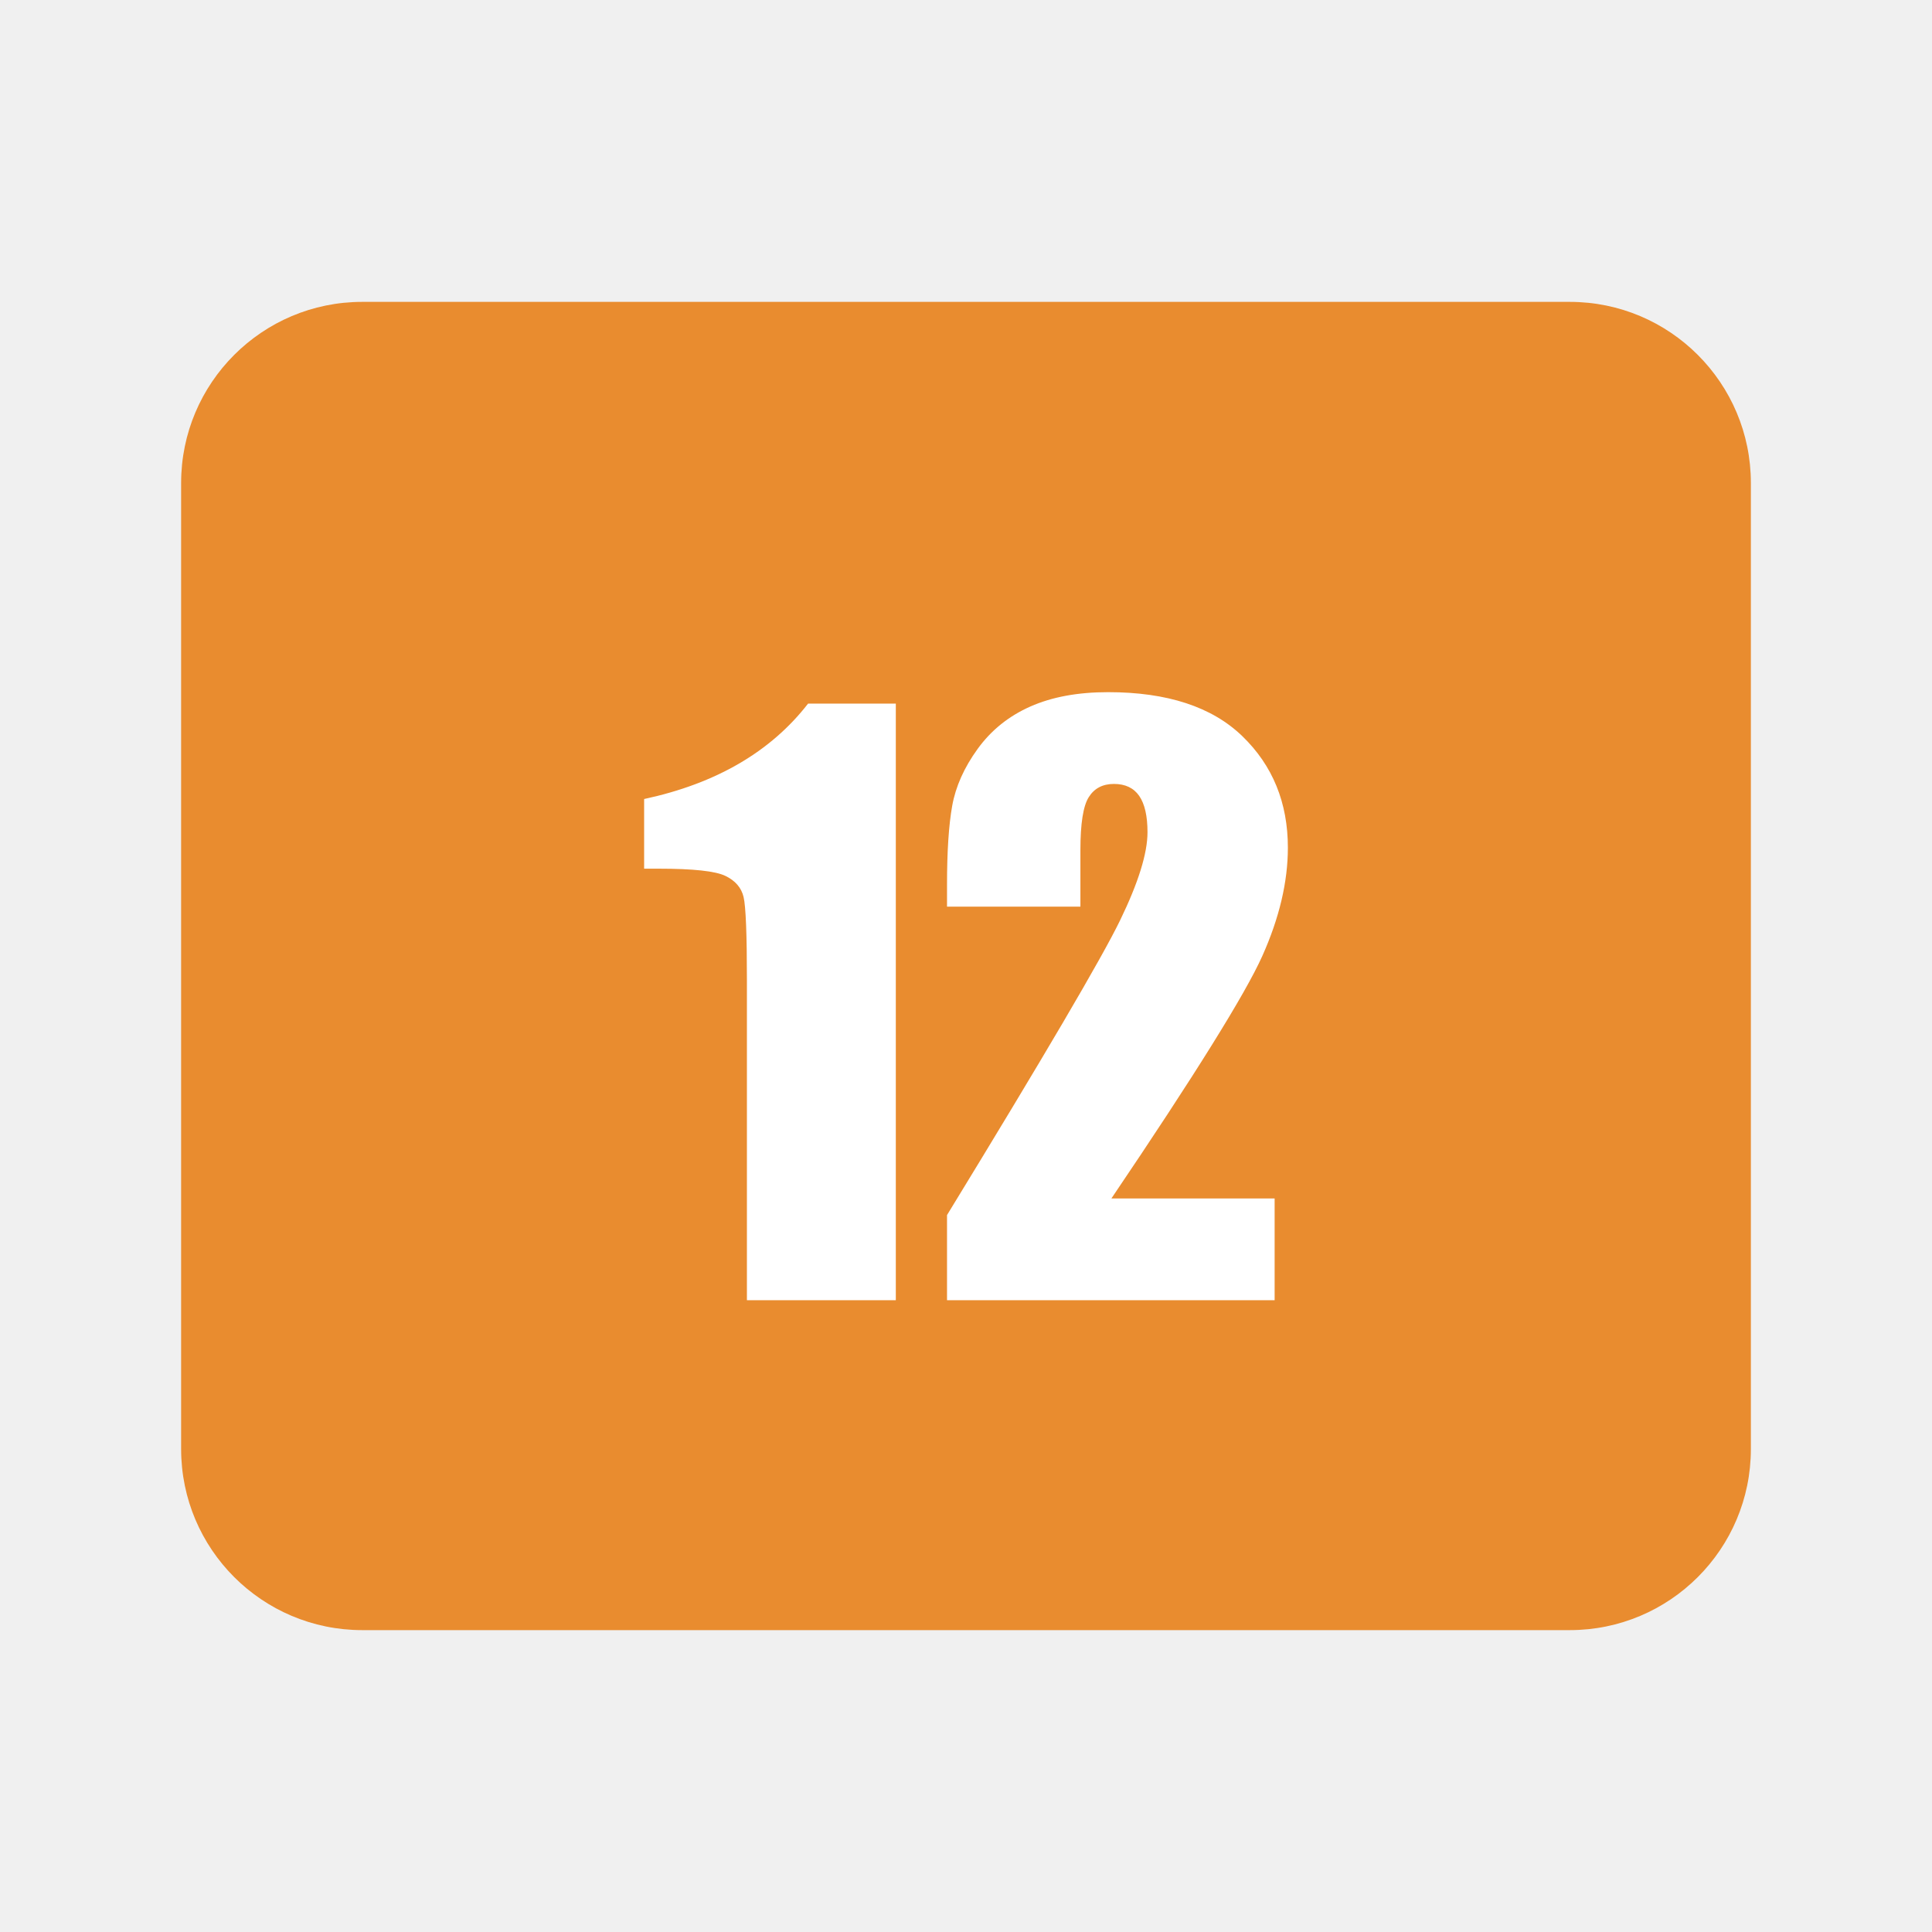
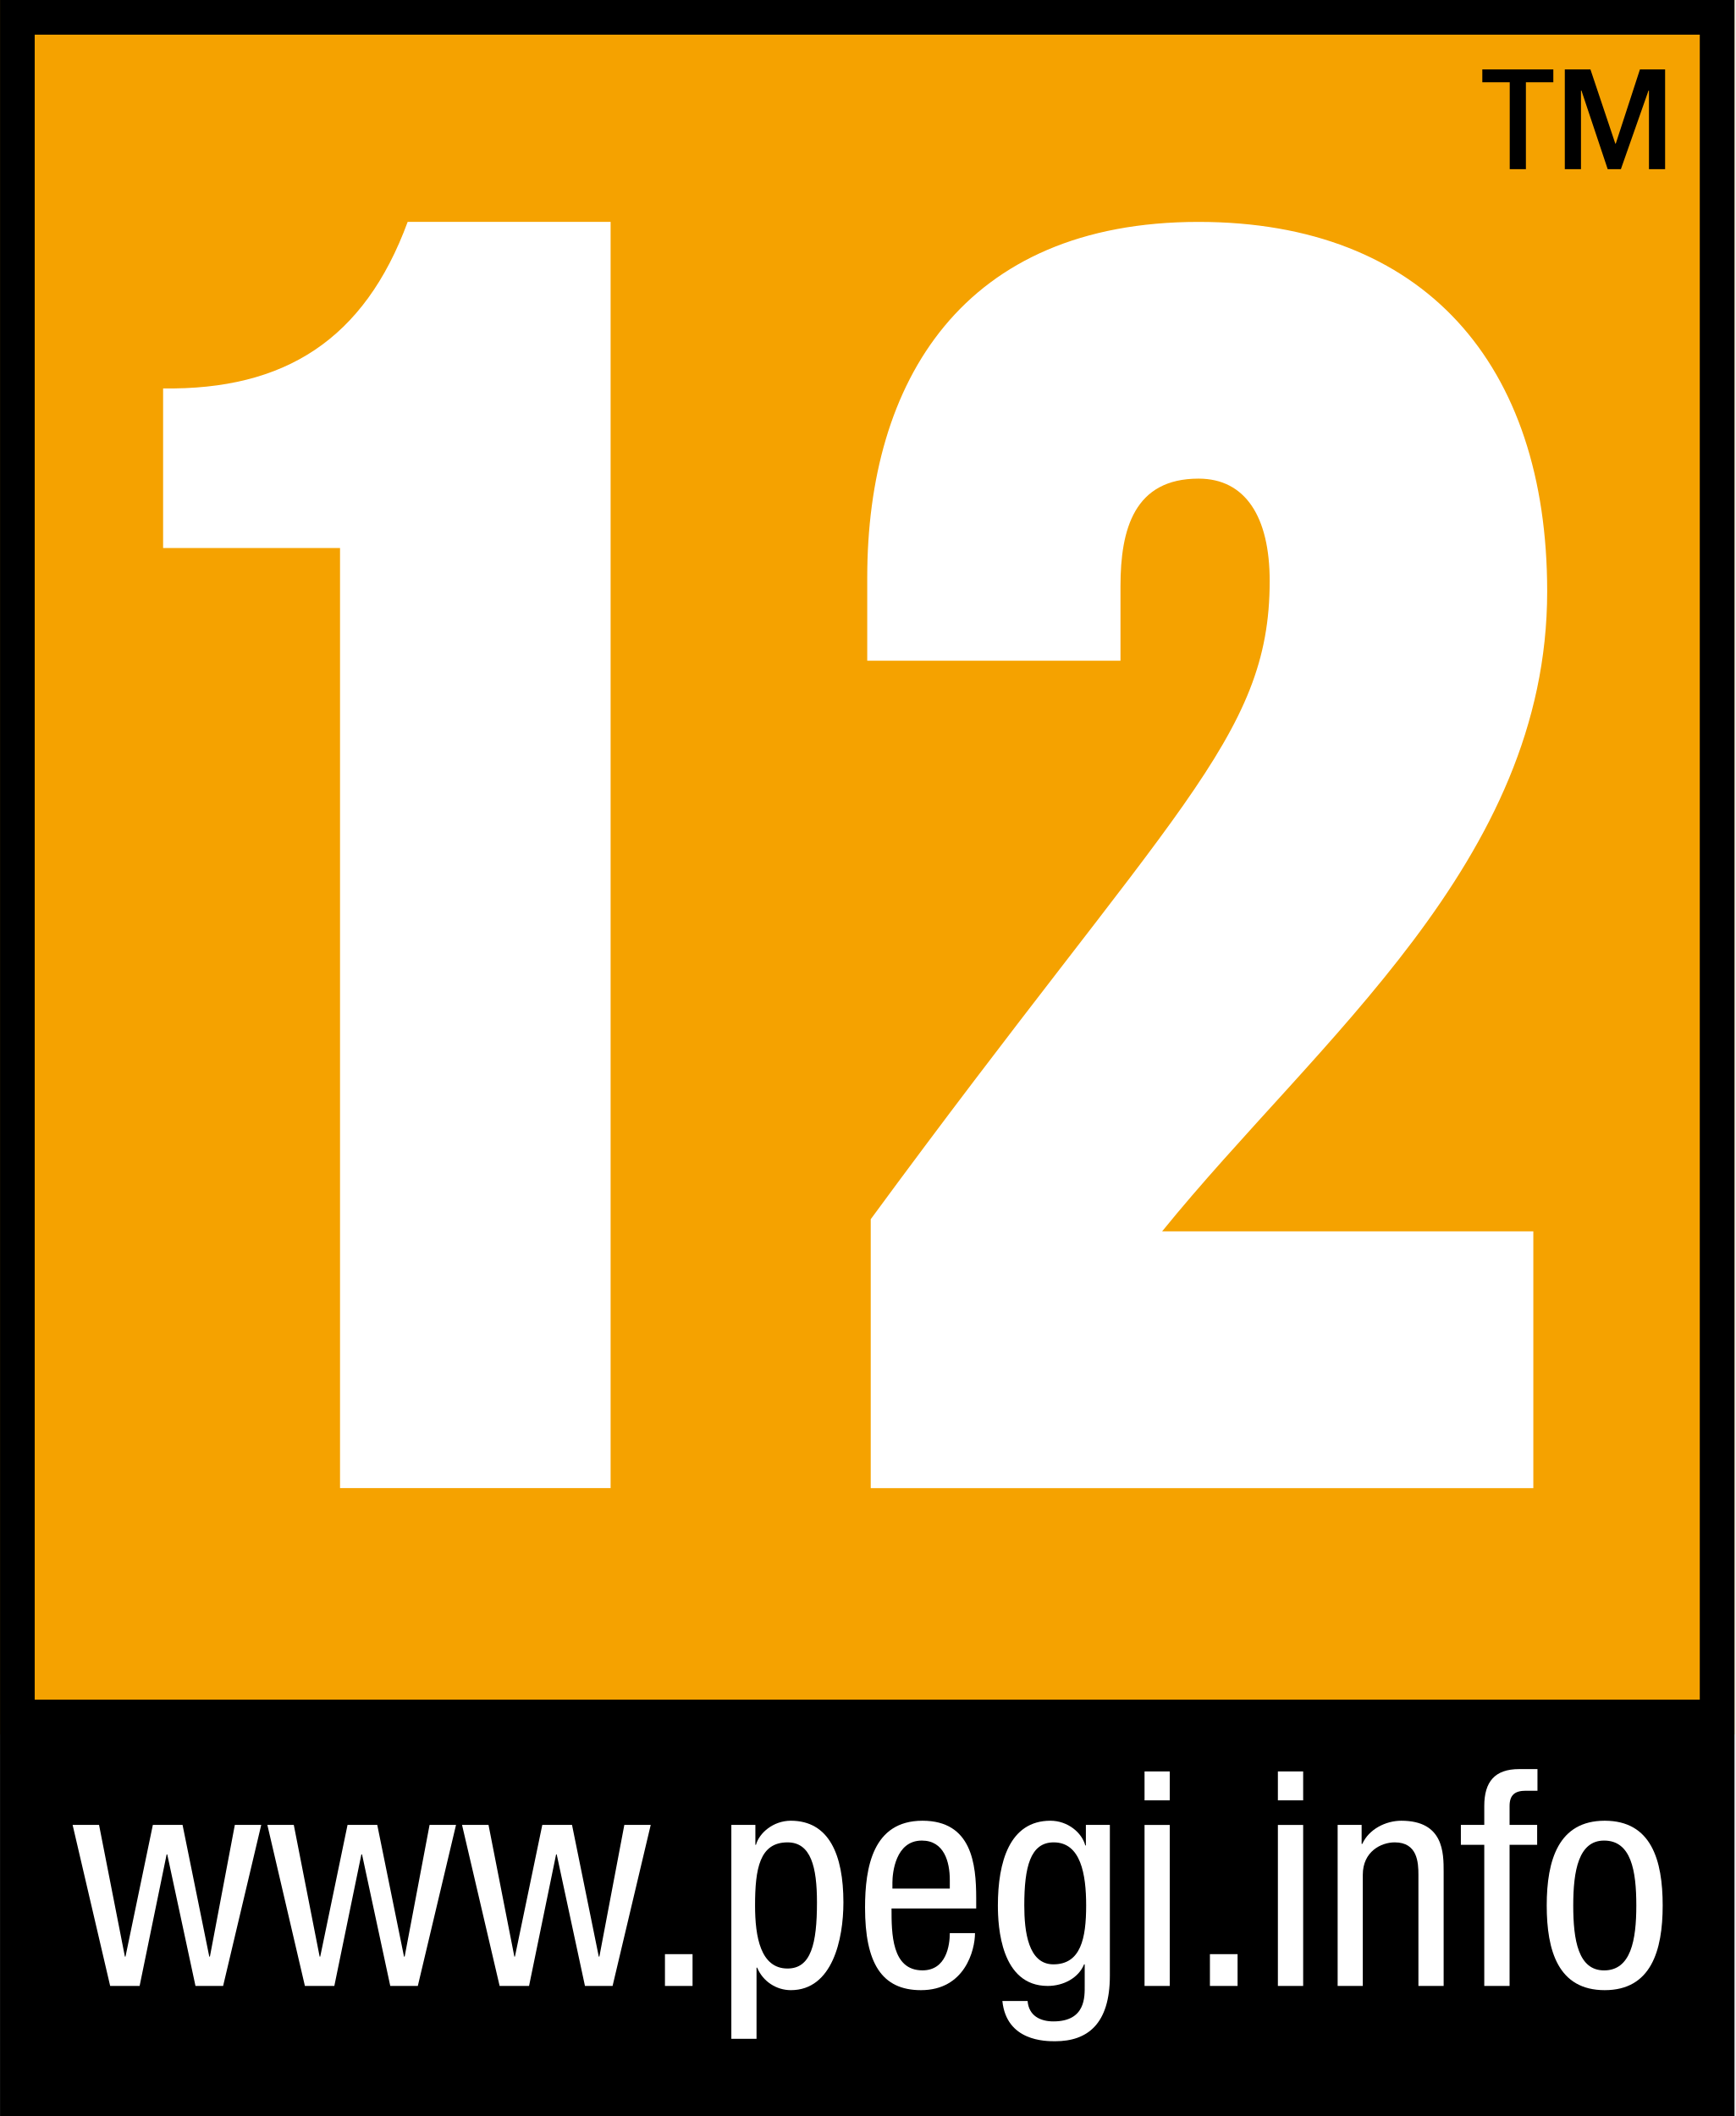
- <svg xmlns="http://www.w3.org/2000/svg" viewBox="0 0 512 512">
-   <rect x="48" y="80" width="416" height="352" rx="48" fill="#e98c2f" />
-   <path fill="#ffffff" d="M214.15 186.46L237.40 186.46L237.40 344.57L197.94 344.57L197.94 259.80Q197.94 241.44 197.06 237.73Q196.19 234.02 192.23 232.12Q188.28 230.21 174.60 230.21L170.70 230.21L170.70 211.75Q199.31 205.60 214.15 186.46M294.53 317.61L337.79 317.61L337.79 344.57L250.97 344.57L250.97 322.01Q289.54 258.92 296.82 243.93Q304.10 228.94 304.10 220.54Q304.10 214.10 301.90 210.92Q299.70 207.75 295.21 207.75Q290.72 207.75 288.52 211.27Q286.32 214.78 286.32 225.23L286.32 240.27L250.97 240.27L250.97 234.51Q250.97 221.23 252.34 213.56Q253.71 205.89 259.08 198.47Q264.45 191.05 273.04 187.24Q281.63 183.43 293.65 183.43Q317.18 183.43 329.24 195.10Q341.30 206.77 341.30 224.64Q341.30 238.22 334.52 253.36Q327.73 268.49 294.53 317.61" />
+ <svg xmlns="http://www.w3.org/2000/svg" xmlns:xlink="http://www.w3.org/1999/xlink" version="1.1" id="Ebene_1" x="0px" y="0px" width="426.086px" height="519.378px" viewBox="0 0 426.086 519.378" enable-background="new 0 0 426.086 519.378" xml:space="preserve">
+   <g>
+     <defs>
+       <rect id="SVGID_1_" y="-3.624" width="426.086" height="536.125" />
+     </defs>
+     <clipPath id="SVGID_2_">
+       <use xlink:href="#SVGID_1_" overflow="visible" />
+     </clipPath>
+     <rect clip-path="url(#SVGID_2_)" fill="#F5A200" width="425.722" height="425.717" />
+     <path clip-path="url(#SVGID_2_)" fill="#FFFFFF" d="M149.873,365.254H83.461V134.505H40.034V95.339   c29.805,0.422,49.386-11.931,60.027-40.877h49.812V365.254z" />
+     <path clip-path="url(#SVGID_2_)" fill="#FFFFFF" d="M376.351,302.241v63.022H213.719V299.26   c74.071-100.894,97.922-117.924,97.922-156.664c0-15.755-5.973-25.117-17.457-25.117c-15.751,0-19.164,12.338-19.164,26.396v18.296   h-62.159v-20.429c0-48.11,23.41-87.276,81.323-87.276c55.343,0,85.569,34.905,85.569,90.685c0,66.411-56.196,109.838-94.514,157.09   H376.351z" />
+     <path clip-path="url(#SVGID_2_)" d="M0.01,519.378h425.712V0H0.01 M417.209,417.194H8.518V8.508h408.691V417.194z" />
+     <path clip-path="url(#SVGID_2_)" d="M381.26,17.031v3.159h-6.73v21.33h-3.969v-21.33h-6.729v-3.159H381.26z M408.696,41.52h-3.959   V22.231h-0.115l-6.778,19.288h-3.24l-6.441-19.288h-0.115V41.52h-3.969V17.031h6.288l6.107,18.219h0.114l5.935-18.219h6.174V41.52z   " />
+     <polygon clip-path="url(#SVGID_2_)" fill="#FFFFFF" points="27.039,487.455 34.268,487.455 40.901,455.167 41.05,455.167    47.981,487.455 54.764,487.455 64.12,447.929 57.64,447.929 51.523,480.245 51.365,480.245 44.808,447.929 37.518,447.929    30.802,480.245 30.653,480.245 24.312,447.929 17.822,447.929  " />
+     <polygon clip-path="url(#SVGID_2_)" fill="#FFFFFF" points="74.838,487.455 82.062,487.455 88.7,455.167 88.858,455.167    95.79,487.455 102.553,487.455 111.929,447.929 105.438,447.929 99.322,480.245 99.164,480.245 92.597,447.929 85.302,447.929    78.601,480.245 78.452,480.245 72.111,447.929 65.621,447.929  " />
+     <polygon clip-path="url(#SVGID_2_)" fill="#FFFFFF" points="122.632,487.455 129.855,487.455 136.494,455.167 136.643,455.167    143.579,487.455 150.356,487.455 159.718,447.929 153.242,447.929 147.116,480.245 146.968,480.245 140.401,447.929    133.105,447.929 126.39,480.245 126.246,480.245 119.905,447.929 113.405,447.929  " />
+     <rect x="163.212" y="479.651" clip-path="url(#SVGID_2_)" fill="#FFFFFF" width="6.773" height="7.804" />
+     <path clip-path="url(#SVGID_2_)" fill-rule="evenodd" clip-rule="evenodd" fill="#FFFFFF" d="M185.328,467.706   c0-9.012,1.107-15.492,7.972-15.492c5.752,0,7.223,6.06,7.223,14.744c0,10.182-1.471,16.221-7.223,16.221   C186.661,483.179,185.328,475.366,185.328,467.706 M179.504,500.435h6.184v-17.467h0.158c1.404,3.385,4.721,5.522,8.259,5.522   c10.248,0,12.908-12.539,12.908-21.532c0-11.715-3.538-20.055-12.908-20.055c-4.28,0-7.736,2.962-8.551,5.905h-0.148v-4.88h-5.901   V500.435z" />
+     <path clip-path="url(#SVGID_2_)" fill-rule="evenodd" clip-rule="evenodd" fill="#FFFFFF" d="M219.04,463.564v-1.476   c0-2.34,0.733-10.315,7.223-10.315c5.465,0,6.864,5.225,6.864,9.653v2.138H219.04z M239.607,468.435v-2.502   c0-8.484-1.111-19.029-13.195-19.029c-12.166,0-14.088,11.428-14.088,21.32c0,13.565,4.055,20.267,13.724,20.267   c10.761,0,13.263-9.808,13.263-14.006h-6.184c0,2.942-0.824,9.146-6.715,9.146c-7.588,0-7.588-9.146-7.588-15.195H239.607z" />
+     <path clip-path="url(#SVGID_2_)" fill-rule="evenodd" clip-rule="evenodd" fill="#FFFFFF" d="M258.628,452.214   c6.644,0,7.966,7.813,7.966,15.492c0,8.092-1.322,14.447-8.043,14.447c-6.174,0-7.142-8.043-7.142-14.447   C251.409,458.273,252.876,452.214,258.628,452.214 M272.413,447.929h-5.886v5.033h-0.154c-0.805-3.105-4.275-6.059-8.551-6.059   c-10.027,0-12.894,10.104-12.894,20.803c0,5.234,0.729,19.749,12.232,19.749c3.901,0,7.583-1.994,8.925-5.302h0.153v5.167   c0,2.723,0.288,8.839-7.688,8.839c-3.24,0-6.039-1.399-6.327-5.004h-6.193c1.017,9.874,10.546,9.874,12.962,9.874   c7.966,0,13.421-4.275,13.421-16.077V447.929z" />
+     <path clip-path="url(#SVGID_2_)" fill-rule="evenodd" clip-rule="evenodd" fill="#FFFFFF" d="M280.926,487.455h6.184v-39.517   h-6.184V487.455z M280.926,441.899h6.184v-7.095h-6.184V441.899z" />
+     <rect x="296.974" y="479.651" clip-path="url(#SVGID_2_)" fill="#FFFFFF" width="6.787" height="7.804" />
+     <path clip-path="url(#SVGID_2_)" fill-rule="evenodd" clip-rule="evenodd" fill="#FFFFFF" d="M313.654,487.455h6.203v-39.517   h-6.203V487.455z M313.654,441.899h6.203v-7.095h-6.203V441.899z" />
+     <path clip-path="url(#SVGID_2_)" fill="#FFFFFF" d="M328.322,487.455h6.174v-27.274c0-5.752,4.515-7.967,7.842-7.967   c5.589,0,5.81,4.947,5.81,7.967v27.274h6.192v-28.022c0-4.63,0-12.529-10.392-12.529c-3.825,0-7.957,2.07-9.577,5.694h-0.163   v-4.669h-5.886V487.455z" />
+     <path clip-path="url(#SVGID_2_)" fill="#FFFFFF" d="M364.311,487.455h6.212v-34.646h6.768v-4.88h-6.768v-4.63   c0-2.732,1.323-3.758,3.979-3.758h2.866v-5.312h-4.496c-5.973,0-8.561,3.097-8.561,9.069v4.63h-5.743v4.88h5.743V487.455z" />
+     <path clip-path="url(#SVGID_2_)" fill-rule="evenodd" clip-rule="evenodd" fill="#FFFFFF" d="M379.64,467.706   c0,11.121,2.818,20.784,14.235,20.784c11.36,0,14.227-9.663,14.227-20.784c0-11.149-2.799-20.803-14.227-20.803   C382.534,446.903,379.64,456.557,379.64,467.706 M393.722,483.64c-6.337,0-7.573-7.401-7.573-15.934   c0-8.57,1.323-15.933,7.573-15.933c6.644,0,7.909,7.362,7.909,15.933C401.631,476.238,400.298,483.64,393.722,483.64" />
+   </g>
</svg>
